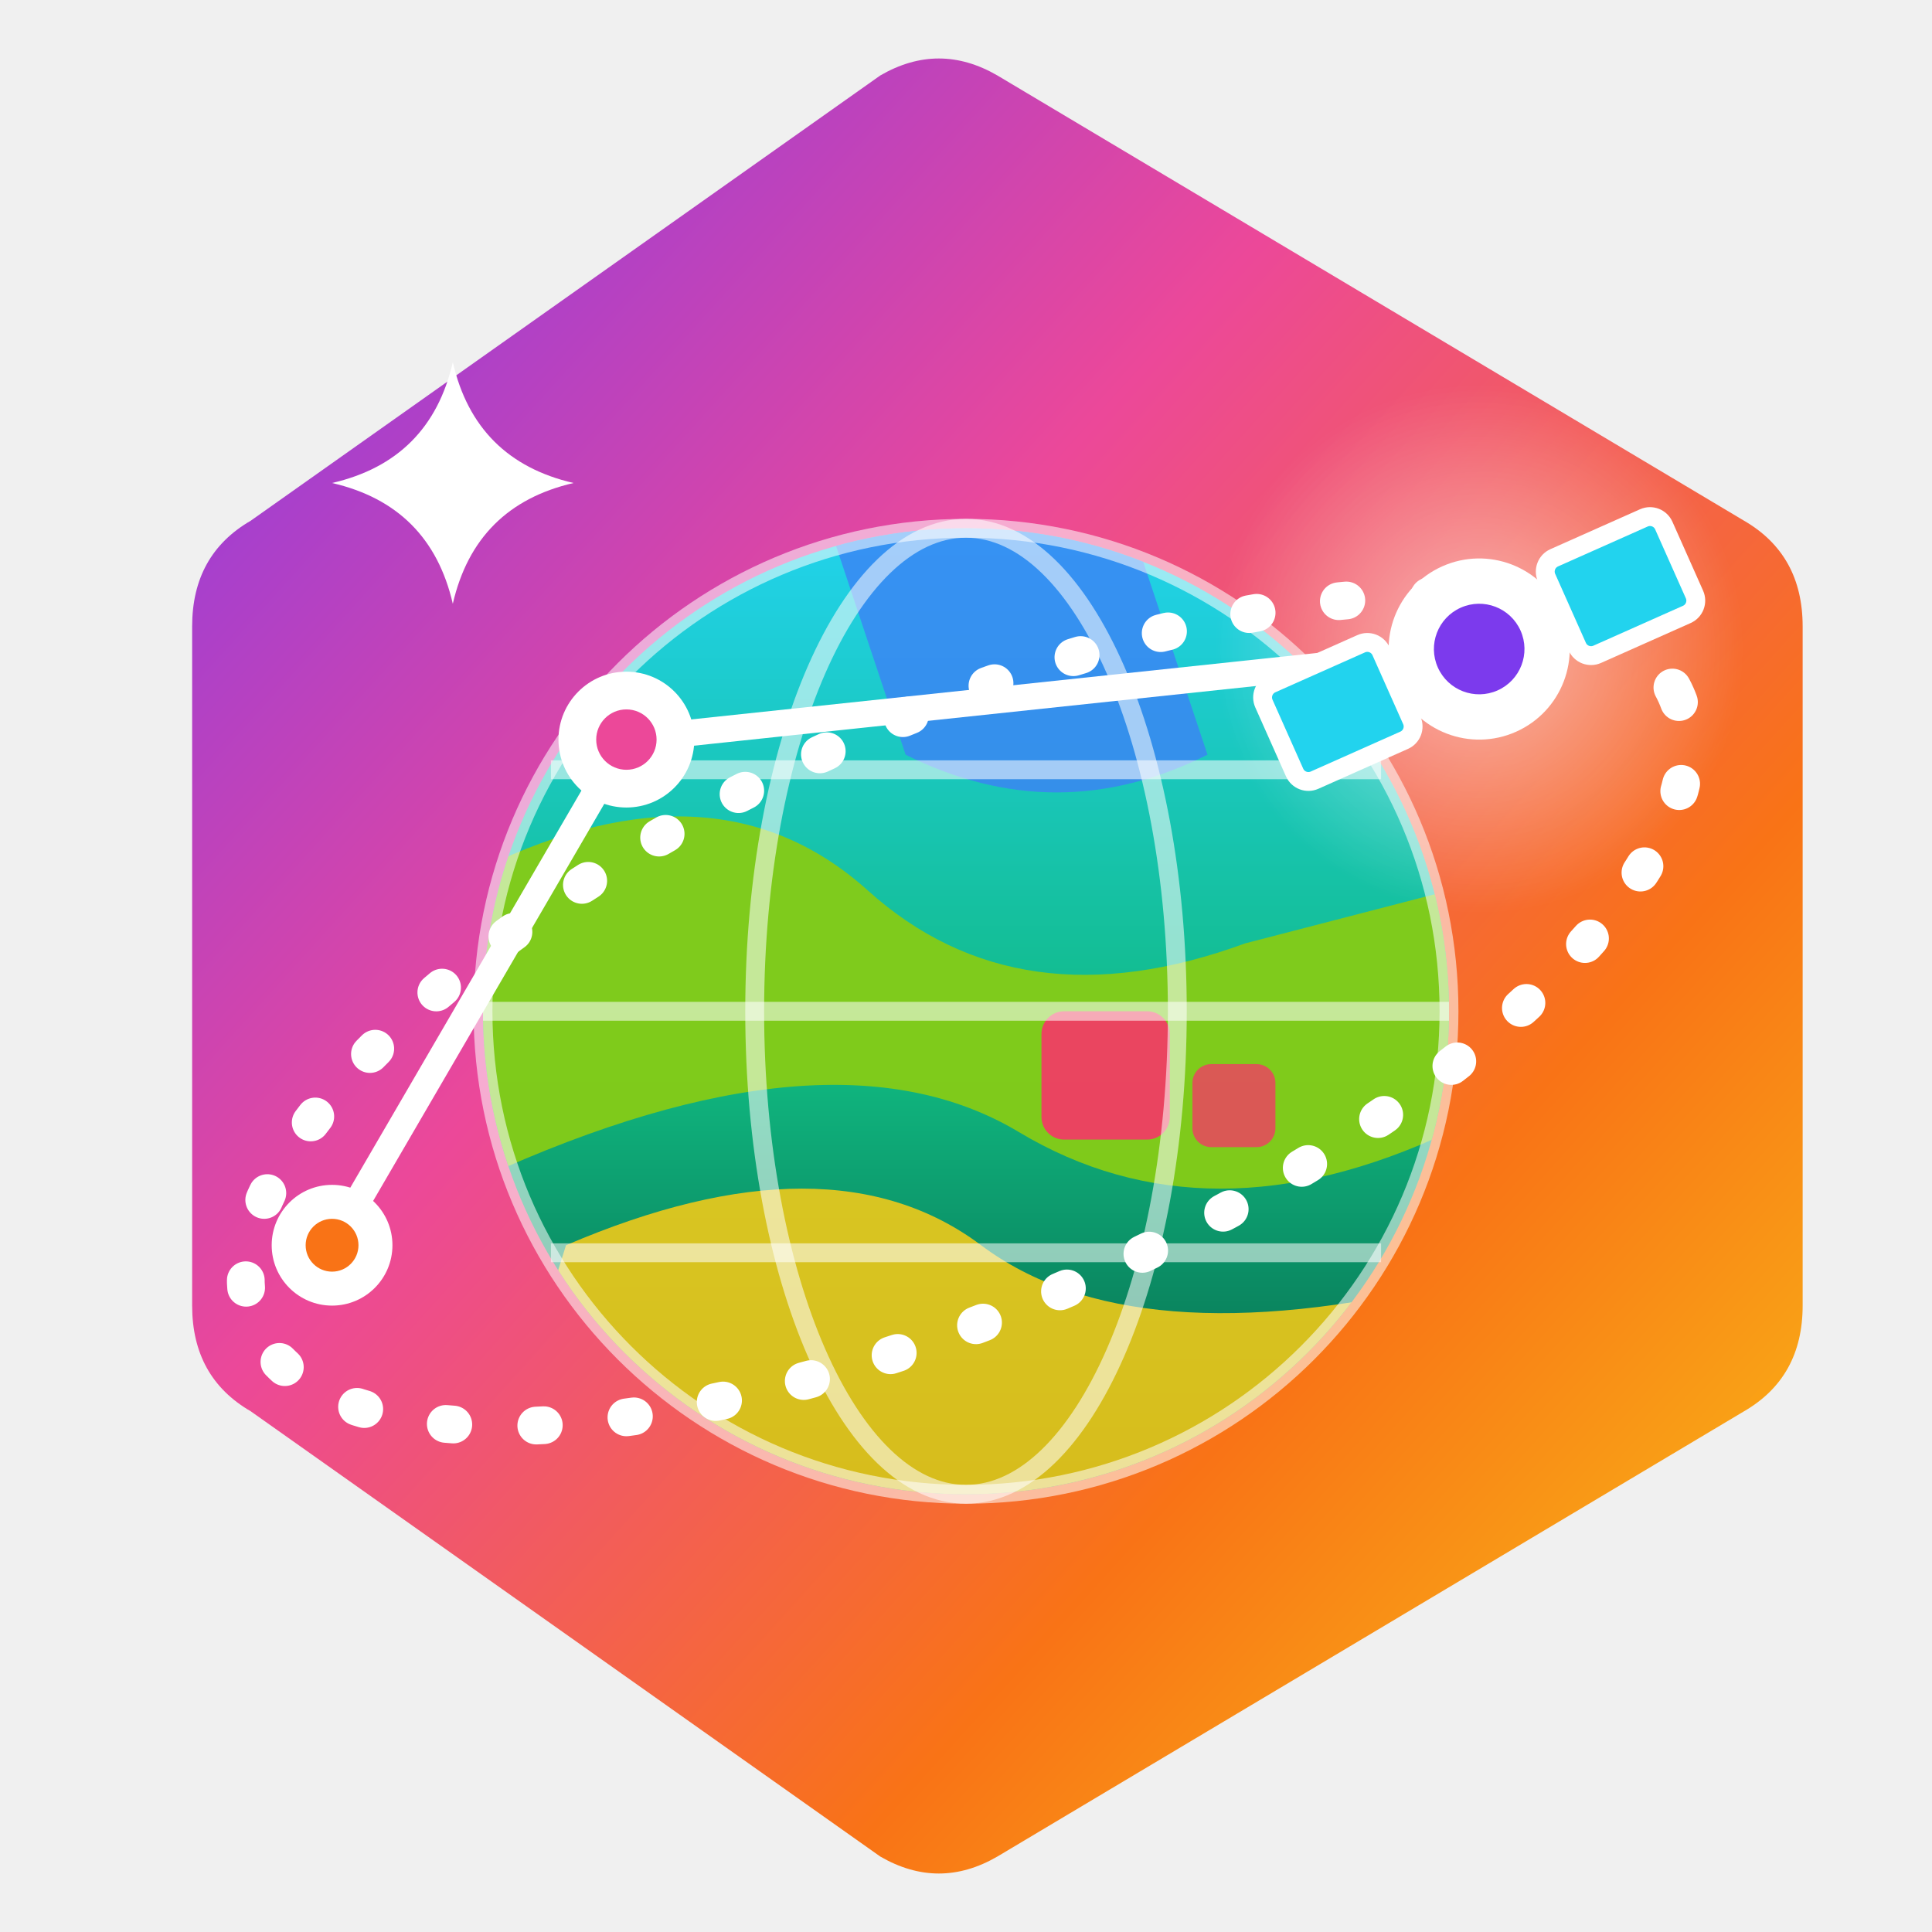
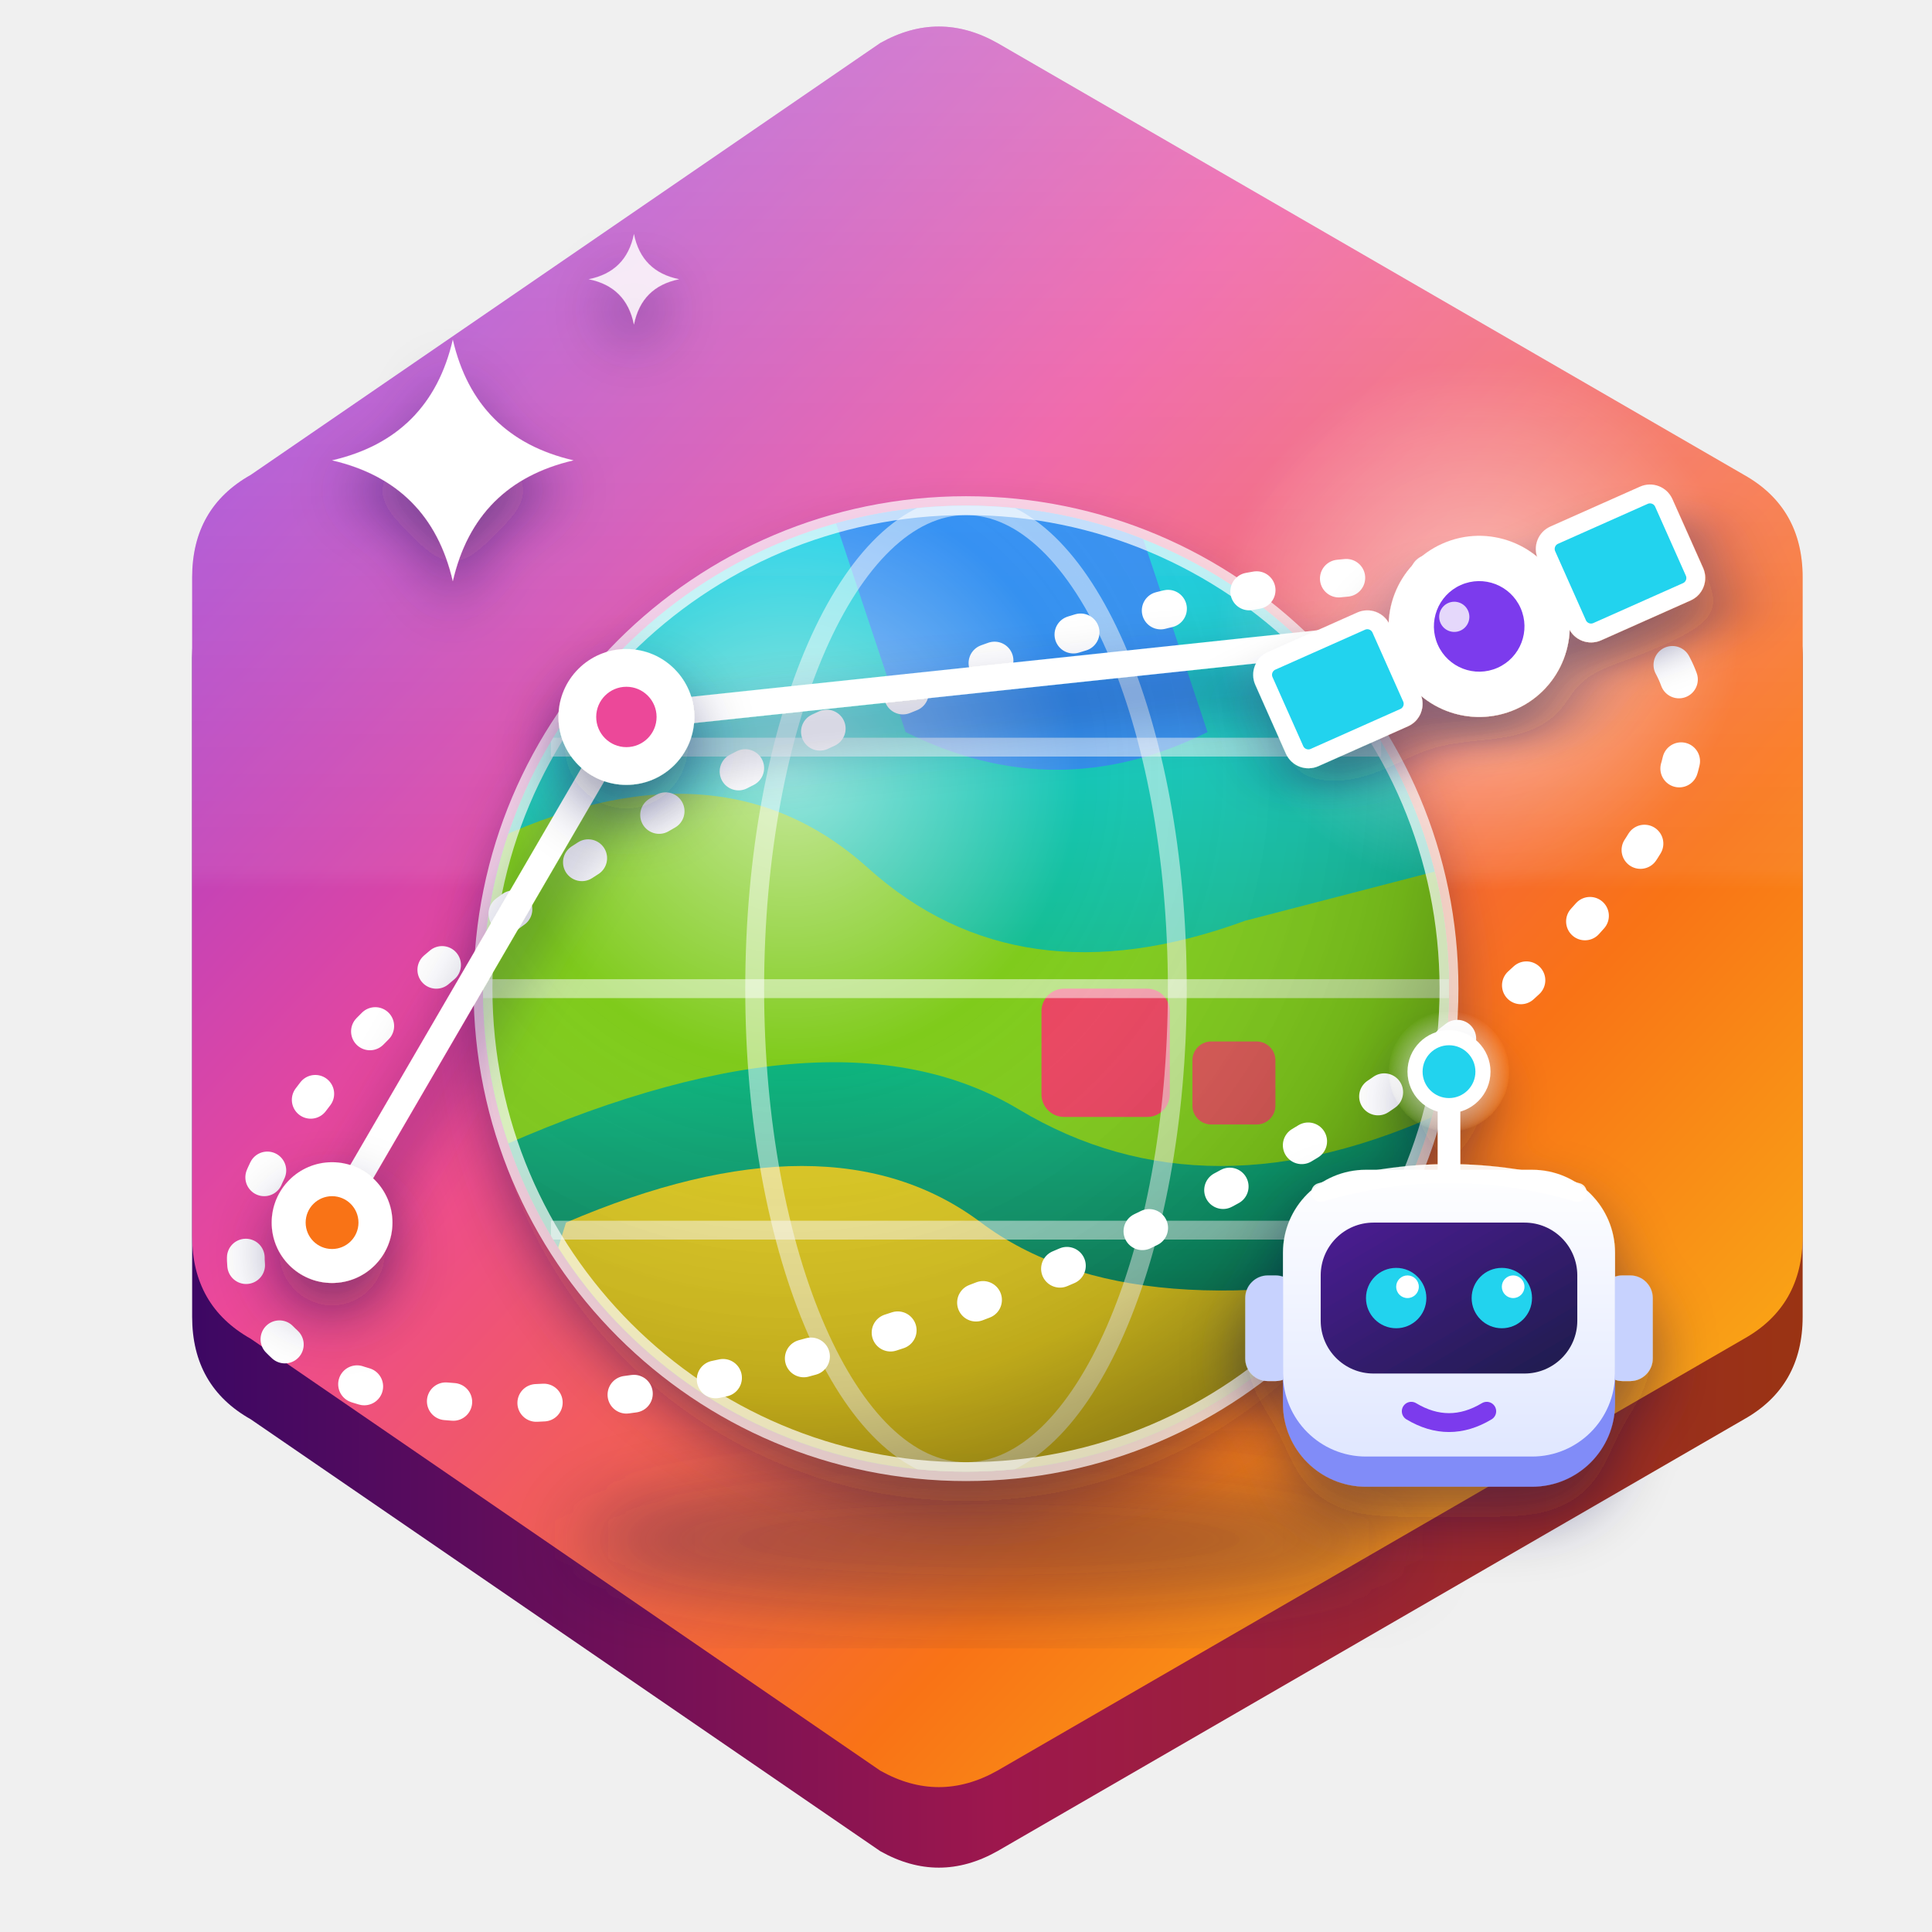
<svg xmlns="http://www.w3.org/2000/svg" viewBox="0 0 512 512" role="img" aria-label="LULC Agent logo">
  <defs>
    <linearGradient id="bg" x1="0" y1="0" x2="1" y2="1">
      <stop offset="0" stop-color="#7C3AED" />
      <stop offset="0.38" stop-color="#EC4899" />
      <stop offset="0.7" stop-color="#F97316" />
      <stop offset="1" stop-color="#FACC15" />
    </linearGradient>
+     <linearGradient id="side" x1="0" y1="0" x2="1" y2="0">
+       <stop offset="0" stop-color="#3B0764" />
+       <stop offset="0.5" stop-color="#9D174D" />
+       <stop offset="1" stop-color="#9A3412" />
+     </linearGradient>
+     <linearGradient id="gloss" x1="0" y1="0" x2="0" y2="1">
+       <stop offset="0" stop-color="#FFFFFF" stop-opacity="0.32" />
+       <stop offset="0.45" stop-color="#FFFFFF" stop-opacity="0.06" />
+       <stop offset="0.46" stop-color="#FFFFFF" stop-opacity="0" />
+     </linearGradient>
    <linearGradient id="globe" x1="0" y1="0" x2="0" y2="1">
      <stop offset="0" stop-color="#22D3EE" />
      <stop offset="0.55" stop-color="#10B981" />
      <stop offset="1" stop-color="#065F46" />
    </linearGradient>
+     <radialGradient id="sphere" cx="0.32" cy="0.28" r="0.85">
+       <stop offset="0" stop-color="#FFFFFF" stop-opacity="0.55" />
+       <stop offset="0.35" stop-color="#FFFFFF" stop-opacity="0" />
+       <stop offset="0.75" stop-color="#000000" stop-opacity="0.12" />
+       <stop offset="1" stop-color="#000000" stop-opacity="0.45" />
+     </radialGradient>
    <radialGradient id="glow" cx="0.5" cy="0.5" r="0.5">
      <stop offset="0" stop-color="#FFFFFF" stop-opacity="0.9" />
      <stop offset="1" stop-color="#FFFFFF" stop-opacity="0" />
    </radialGradient>
+     <linearGradient id="head" x1="0" y1="0" x2="0" y2="1">
+       <stop offset="0" stop-color="#FFFFFF" />
+       <stop offset="1" stop-color="#E0E7FF" />
+     </linearGradient>
+     <linearGradient id="visor" x1="0" y1="0" x2="1" y2="1">
+       <stop offset="0" stop-color="#4C1D95" />
+       <stop offset="1" stop-color="#1E1B4B" />
+     </linearGradient>
+     <filter id="drop" x="-30%" y="-30%" width="160%" height="160%">
+       <feDropShadow dx="0" dy="8" stdDeviation="8" flood-color="#1E1B4B" flood-opacity="0.45" />
+     </filter>
+     <filter id="soft" x="-30%" y="-30%" width="160%" height="160%">
+       <feGaussianBlur stdDeviation="10" />
+     </filter>
+     <clipPath id="hexclip">
+       <path id="hexpath" d="M256 20 L460 138 Q476 147 476 166 L476 346 Q476 365 460 374 L256 492 Q240 501 224 492 L52 374 Q36 365 36 346 L36 166 Q36 147 52 138 L224 20 Q240 11 256 20 Z" transform="translate(16 -8) scale(0.97 0.97)" />
+     </clipPath>
  </defs>
-   <path d="M256 20 L460 138 Q476 147 476 166 L476 346 Q476 365 460 374 L256 492 Q240 501 224 492 L52 374 Q36 365 36 346 L36 166 Q36 147 52 138 L224 20 Q240 11 256 20 Z" transform="translate(16 0) scale(0.97 1)" fill="url(#bg)" />
-   <circle cx="256" cy="268" r="128" fill="url(#globe)" />
+   <g transform="translate(16 -8) scale(0.97 0.97)">
+     <path d="M256 20 L460 138 Q476 147 476 166 L476 346 Q476 365 460 374 L256 492 Q240 501 224 492 L52 374 Q36 365 36 346 L36 166 Q36 147 52 138 L224 20 Q240 11 256 20 Z" transform="translate(0 22)" fill="url(#side)" />
+     <path d="M256 20 L460 138 Q476 147 476 166 L476 346 Q476 365 460 374 L256 492 Q240 501 224 492 L52 374 Q36 365 36 346 L36 166 Q36 147 52 138 L224 20 Q240 11 256 20 Z" fill="url(#bg)" />
+   </g>
+   <rect x="0" y="0" width="512" height="512" fill="url(#gloss)" clip-path="url(#hexclip)" />
+   <ellipse cx="262" cy="408" rx="110" ry="18" fill="#1E1B4B" opacity="0.35" filter="url(#soft)" />
+   <g filter="url(#drop)">
+     <circle cx="256" cy="262" r="128" fill="url(#globe)" />
+   </g>
  <clipPath id="g">
-     <circle cx="256" cy="268" r="128" />
+     <circle cx="256" cy="262" r="128" />
  </clipPath>
-   <g clip-path="url(#g)" opacity="0.95">
-     <path d="M128 230 Q190 200 230 236 T330 250 L384 236 L384 300 Q320 330 270 300 T128 312 Z" fill="#84CC16" />
-     <path d="M150 330 Q220 300 260 330 T384 340 L384 400 L128 400 Z" fill="#FACC15" opacity="0.9" />
-     <path d="M220 140 L300 140 L320 200 Q280 220 240 200 Z" fill="#3B82F6" opacity="0.85" />
-     <rect x="276" y="268" width="34" height="34" rx="6" fill="#F43F5E" />
-     <rect x="316" y="282" width="22" height="22" rx="5" fill="#F43F5E" opacity="0.85" />
+   <g clip-path="url(#g)">
+     <g opacity="0.95" transform="translate(0 -6)">
+       <path d="M128 230 Q190 200 230 236 T330 250 L384 236 L384 300 Q320 330 270 300 T128 312 Z" fill="#84CC16" />
+       <path d="M150 330 Q220 300 260 330 T384 340 L384 400 L128 400 Z" fill="#FACC15" opacity="0.9" />
+       <path d="M220 140 L300 140 L320 200 Q280 220 240 200 Z" fill="#3B82F6" opacity="0.85" />
+       <rect x="276" y="268" width="34" height="34" rx="6" fill="#F43F5E" />
+       <rect x="316" y="282" width="22" height="22" rx="5" fill="#F43F5E" opacity="0.85" />
+     </g>
+     <g fill="none" stroke="#FFFFFF" stroke-opacity="0.5" stroke-width="5">
+       <ellipse cx="256" cy="262" rx="56" ry="128" />
+       <path d="M128 262 H384 M146 198 H366 M146 326 H366" />
+     </g>
+     <circle cx="256" cy="262" r="128" fill="url(#sphere)" />
  </g>
-   <g fill="none" stroke="#FFFFFF" stroke-opacity="0.55" stroke-width="5">
-     <circle cx="256" cy="268" r="128" />
-     <ellipse cx="256" cy="268" rx="56" ry="128" />
-     <path d="M128 268 H384 M146 204 H366 M146 332 H366" />
+   <circle cx="256" cy="262" r="128" fill="none" stroke="#FFFFFF" stroke-opacity="0.7" stroke-width="5" />
+   <ellipse cx="256" cy="262" rx="206" ry="78" fill="none" stroke="#FFFFFF" stroke-width="10" stroke-dasharray="2 22" stroke-linecap="round" transform="rotate(-24 256 262)" />
+   <g stroke="#FFFFFF" stroke-width="7" stroke-linecap="round" filter="url(#drop)">
+     <line x1="88" y1="324" x2="166" y2="190" />
+     <line x1="166" y1="190" x2="392" y2="166" />
  </g>
-   <ellipse cx="256" cy="268" rx="206" ry="78" fill="none" stroke="#FFFFFF" stroke-width="10" stroke-dasharray="2 22" stroke-linecap="round" transform="rotate(-24 256 268)" />
-   <g stroke="#FFFFFF" stroke-width="7" stroke-linecap="round">
-     <line x1="88" y1="330" x2="166" y2="196" />
-     <line x1="166" y1="196" x2="392" y2="172" />
-   </g>
-   <circle cx="392" cy="172" r="70" fill="url(#glow)" opacity="0.6" />
-   <g transform="translate(392 172) rotate(-24)">
+   <circle cx="392" cy="166" r="70" fill="url(#glow)" opacity="0.6" />
+   <g transform="translate(392 166) rotate(-24)" filter="url(#drop)">
    <rect x="-58" y="-14" width="34" height="28" rx="4" fill="#22D3EE" stroke="#FFFFFF" stroke-width="5" />
    <rect x="24" y="-14" width="34" height="28" rx="4" fill="#22D3EE" stroke="#FFFFFF" stroke-width="5" />
    <circle r="24" fill="#FFFFFF" />
    <circle r="12" fill="#7C3AED" />
+     <circle cx="-5" cy="-5" r="4" fill="#FFFFFF" opacity="0.8" />
  </g>
-   <circle cx="166" cy="196" r="18" fill="#FFFFFF" />
-   <circle cx="166" cy="196" r="8" fill="#EC4899" />
-   <circle cx="88" cy="330" r="16" fill="#FFFFFF" />
-   <circle cx="88" cy="330" r="7" fill="#F97316" />
-   <path d="M120 96 Q126 122 152 128 Q126 134 120 160 Q114 134 88 128 Q114 122 120 96 Z" fill="#FFFFFF" />
+   <g filter="url(#drop)">
+     <circle cx="166" cy="190" r="18" fill="#FFFFFF" />
+     <circle cx="88" cy="324" r="16" fill="#FFFFFF" />
+   </g>
+   <circle cx="166" cy="190" r="8" fill="#EC4899" />
+   <circle cx="88" cy="324" r="7" fill="#F97316" />
+   <g transform="translate(384 352)" filter="url(#drop)">
+     <line x1="0" y1="-40" x2="0" y2="-62" stroke="#FFFFFF" stroke-width="6" stroke-linecap="round" />
+     <circle cx="0" cy="-68" r="16" fill="url(#glow)" />
+     <circle cx="0" cy="-68" r="9" fill="#22D3EE" stroke="#FFFFFF" stroke-width="4" />
+     <rect x="-54" y="-14" width="14" height="28" rx="6" fill="#C7D2FE" />
+     <rect x="40" y="-14" width="14" height="28" rx="6" fill="#C7D2FE" />
+     <rect x="-44" y="-34" width="88" height="76" rx="22" fill="#818CF8" />
+     <rect x="-44" y="-42" width="88" height="76" rx="22" fill="url(#head)" />
+     <rect x="-34" y="-28" width="68" height="40" rx="14" fill="url(#visor)" />
+     <circle cx="-14" cy="-8" r="8" fill="#22D3EE" />
+     <circle cx="14" cy="-8" r="8" fill="#22D3EE" />
+     <circle cx="-11" cy="-11" r="3" fill="#FFFFFF" />
+     <circle cx="17" cy="-11" r="3" fill="#FFFFFF" />
+     <path d="M-10 22 Q0 28 10 22" fill="none" stroke="#7C3AED" stroke-width="5" stroke-linecap="round" />
+     <path d="M-34 -36 Q0 -46 34 -36" fill="none" stroke="#FFFFFF" stroke-width="5" stroke-linecap="round" opacity="0.9" />
+   </g>
+   <g filter="url(#drop)">
+     <path d="M120 90 Q126 116 152 122 Q126 128 120 154 Q114 128 88 122 Q114 116 120 90 Z" fill="#FFFFFF" />
+     <path d="M168 62 Q170 72 180 74 Q170 76 168 86 Q166 76 156 74 Q166 72 168 62 Z" fill="#FFFFFF" opacity="0.85" />
+   </g>
</svg>
